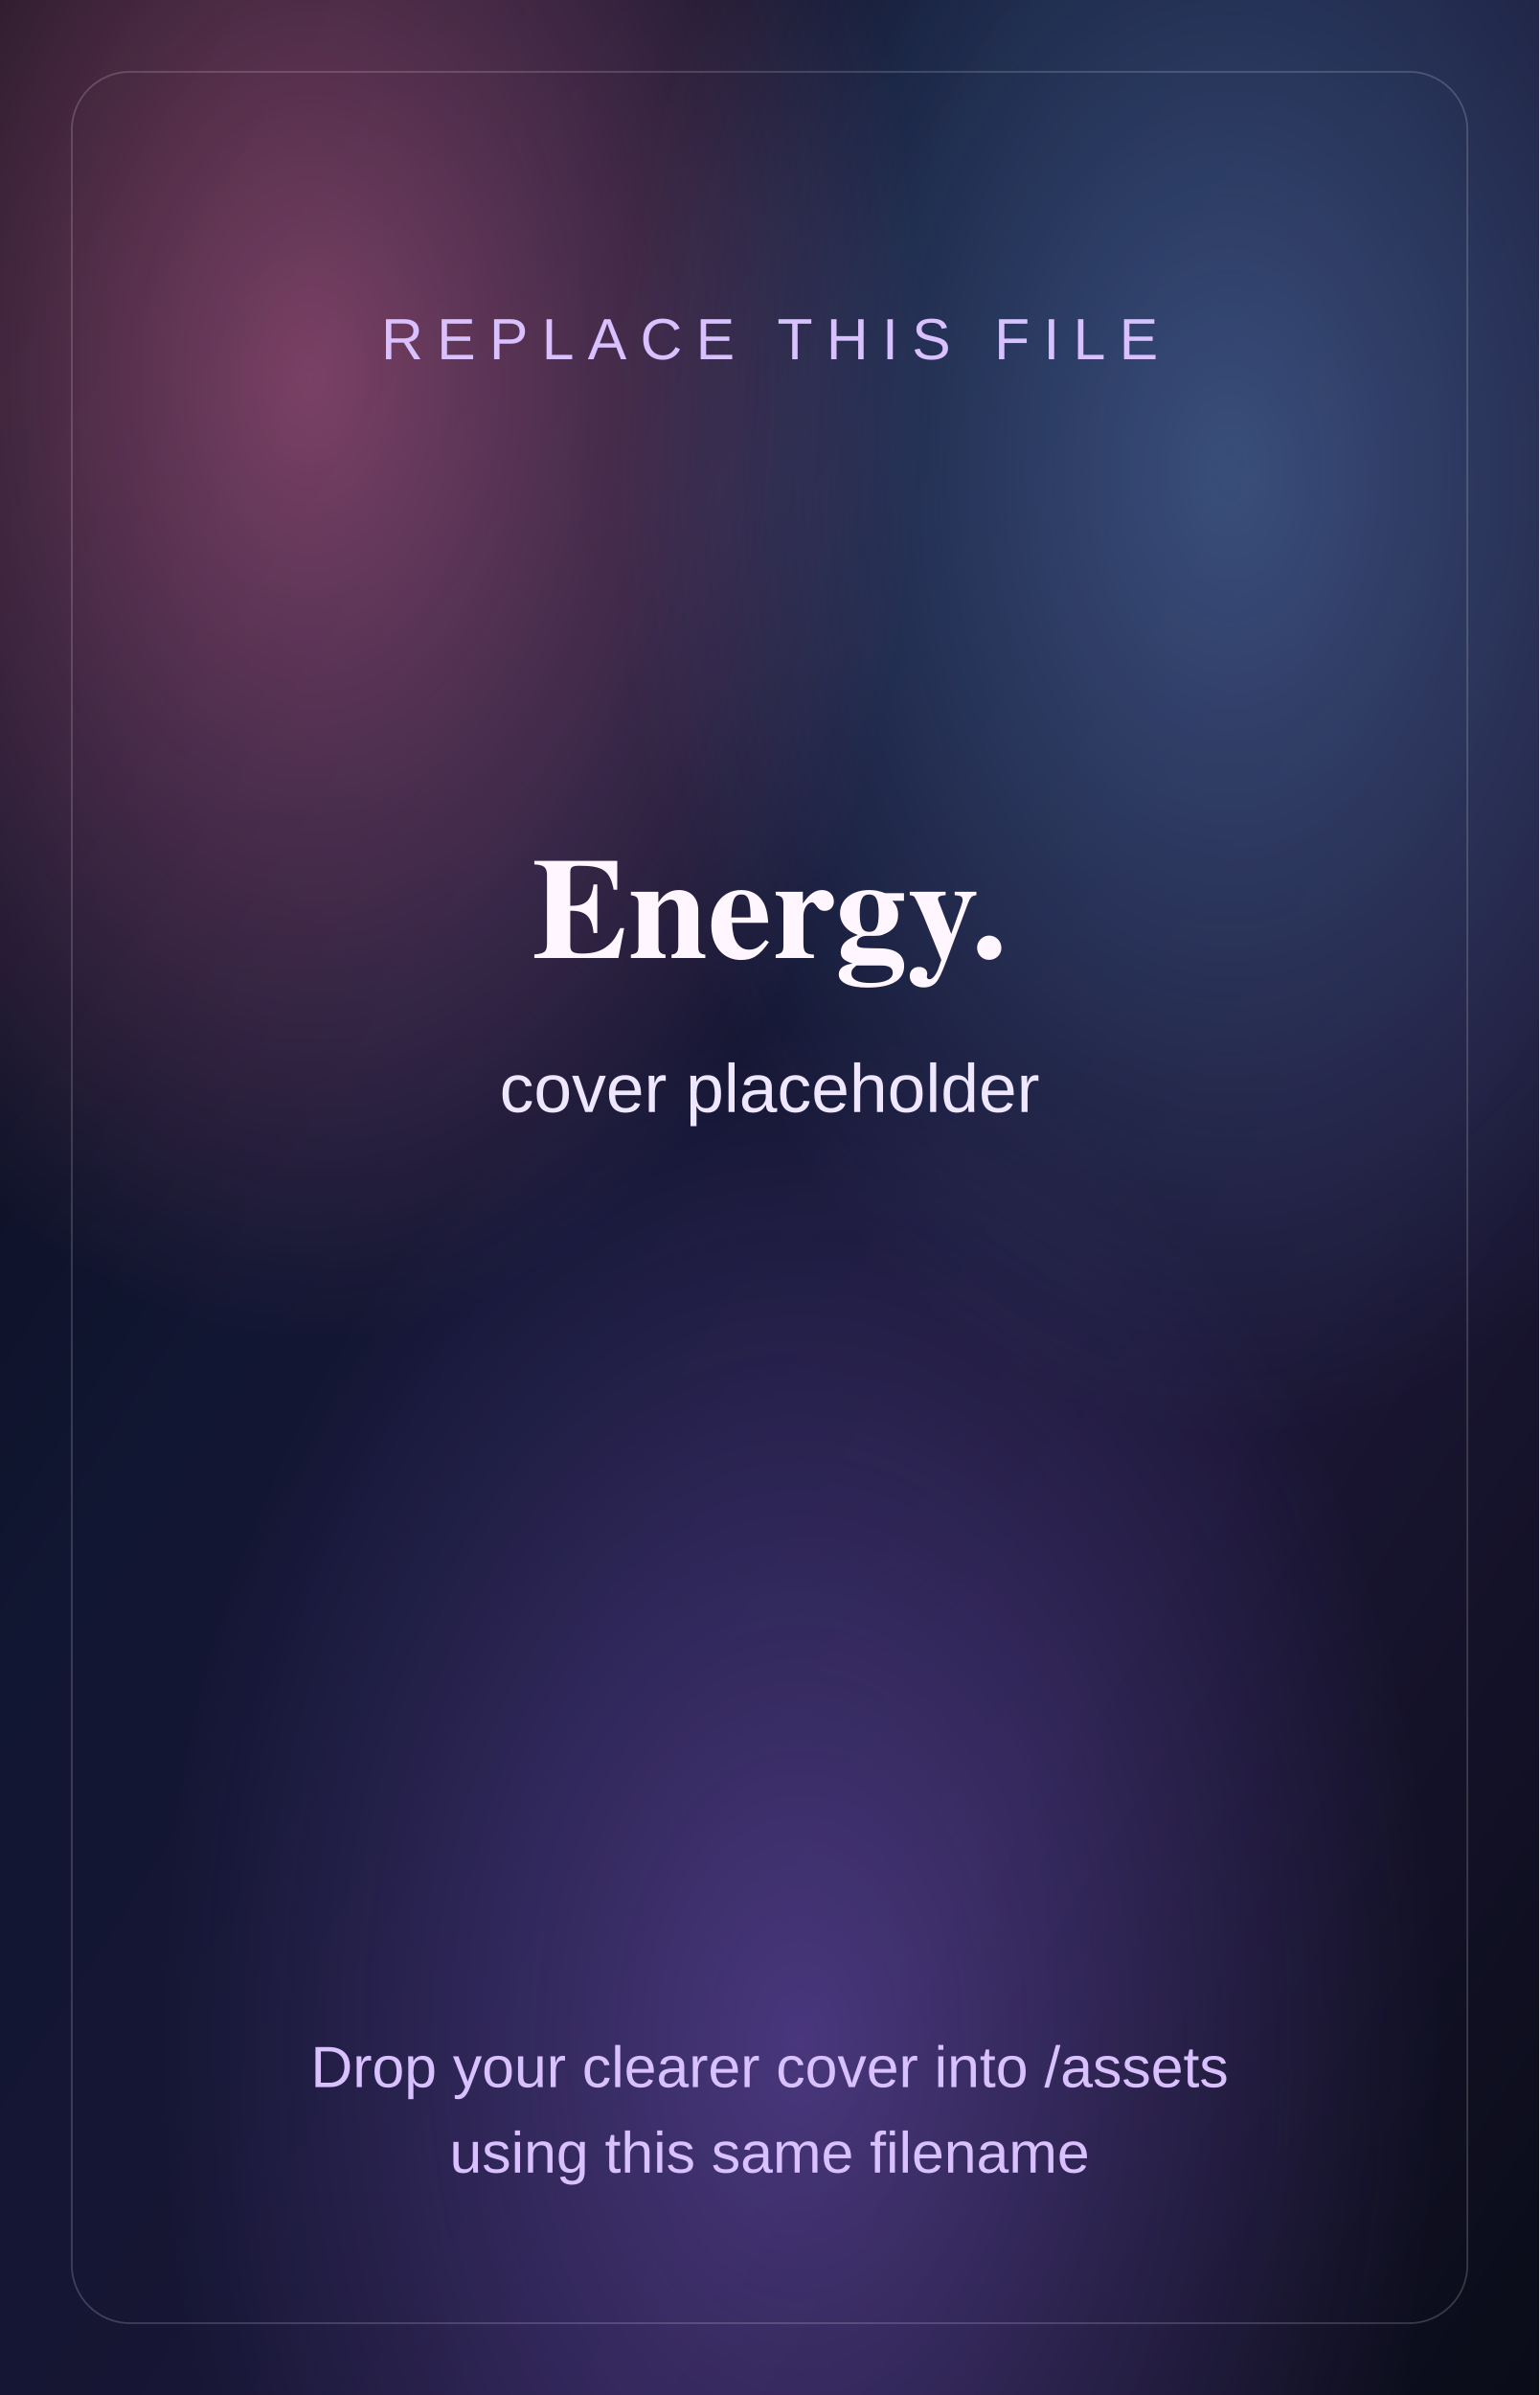
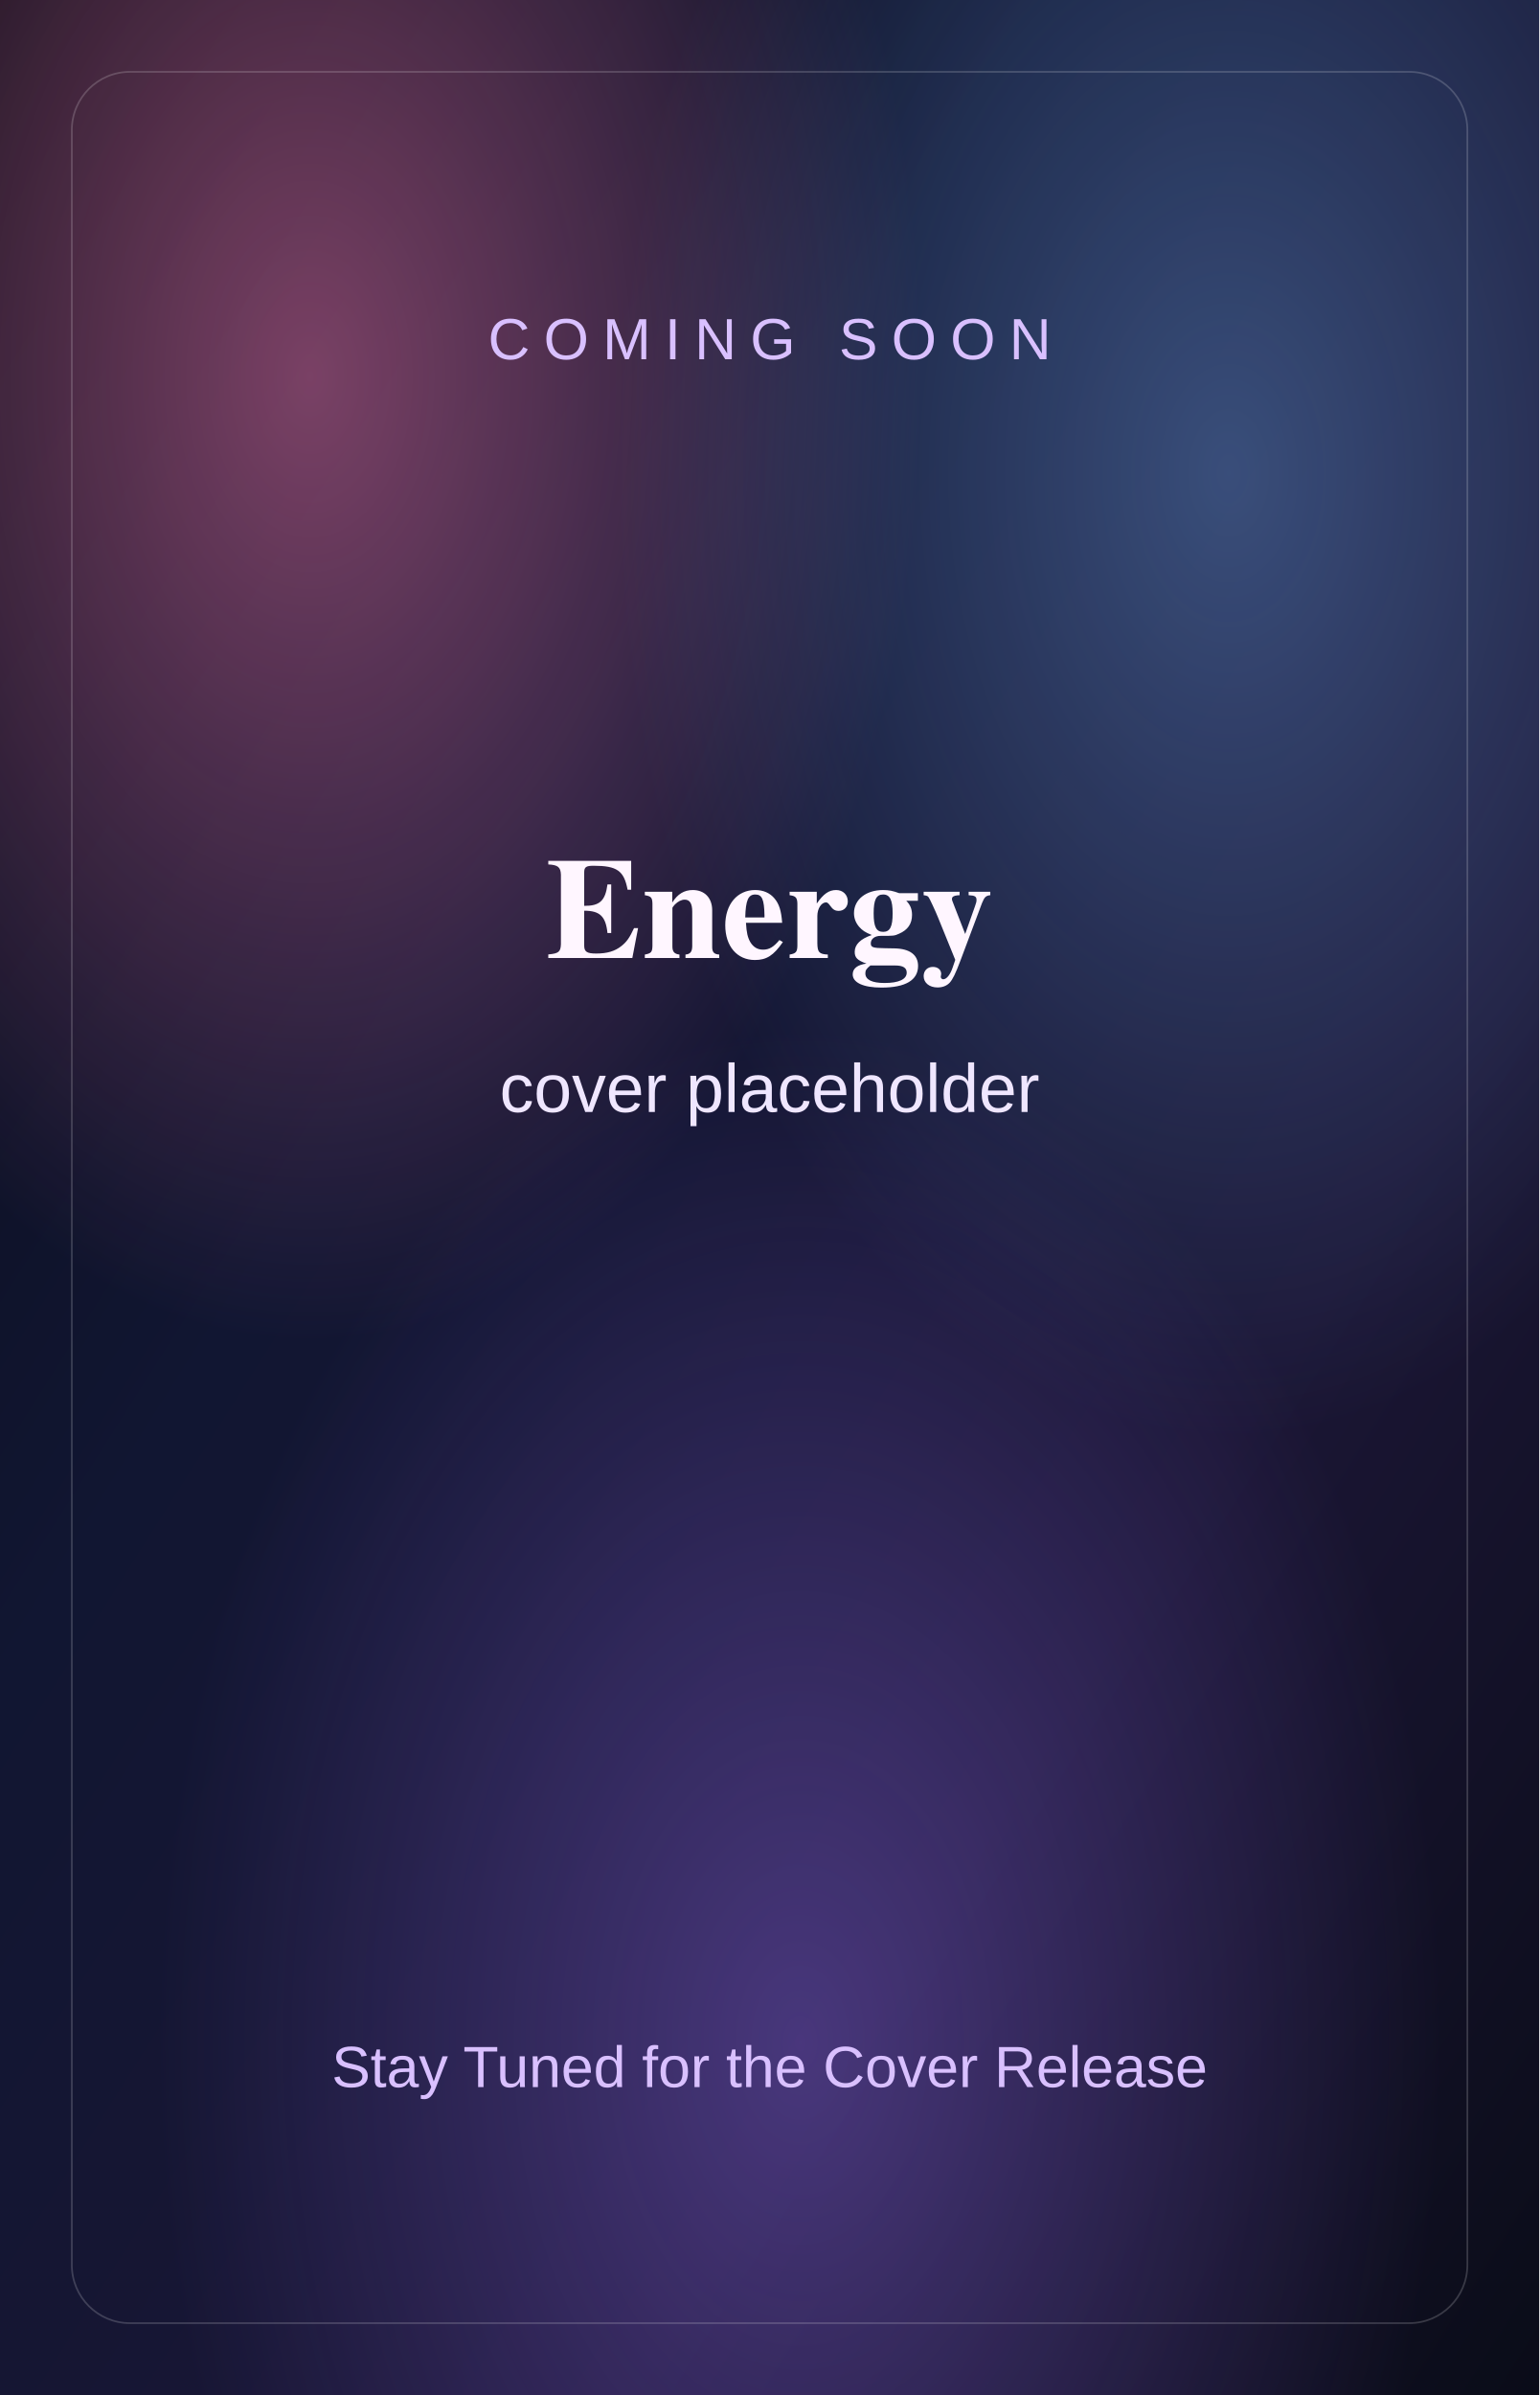
<svg xmlns="http://www.w3.org/2000/svg" width="900" height="1400" viewBox="0 0 900 1400">
  <defs>
    <linearGradient id="bg" x1="0" x2="1" y1="0" y2="1">
      <stop offset="0%" stop-color="#090b16" />
      <stop offset="35%" stop-color="#111632" />
      <stop offset="70%" stop-color="#1b1635" />
      <stop offset="100%" stop-color="#0a0c18" />
    </linearGradient>
    <radialGradient id="glow1" cx="20%" cy="16%" r="40%">
      <stop offset="0%" stop-color="#ff7cb4" stop-opacity=".45" />
      <stop offset="100%" stop-color="#ff7cb4" stop-opacity="0" />
    </radialGradient>
    <radialGradient id="glow2" cx="80%" cy="20%" r="40%">
      <stop offset="0%" stop-color="#7cb6ff" stop-opacity=".35" />
      <stop offset="100%" stop-color="#7cb6ff" stop-opacity="0" />
    </radialGradient>
    <radialGradient id="glow3" cx="52%" cy="85%" r="42%">
      <stop offset="0%" stop-color="#9d74ff" stop-opacity=".35" />
      <stop offset="100%" stop-color="#9d74ff" stop-opacity="0" />
    </radialGradient>
  </defs>
  <rect width="900" height="1400" fill="url(#bg)" />
  <rect width="900" height="1400" fill="url(#glow1)" />
  <rect width="900" height="1400" fill="url(#glow2)" />
  <rect width="900" height="1400" fill="url(#glow3)" />
  <rect x="42" y="42" width="816" height="1316" rx="34" fill="none" stroke="rgba(255,255,255,.18)" />
-   <text x="450" y="210" text-anchor="middle" fill="#d9c0ff" font-size="34" font-family="Arial, Helvetica, sans-serif" letter-spacing="8">REPLACE THIS FILE</text>
-   <text x="450" y="560" text-anchor="middle" fill="#fff6ff" font-size="84" font-weight="700" font-family="Georgia, Times, serif">Energy.</text>
+   <text x="450" y="210" text-anchor="middle" fill="#d9c0ff" font-size="34" font-family="Arial, Helvetica, sans-serif" letter-spacing="8">COMING SOON</text>
+   <text x="450" y="560" text-anchor="middle" fill="#fff6ff" font-size="84" font-weight="700" font-family="Georgia, Times, serif">Energy</text>
  <text x="450" y="650" text-anchor="middle" fill="#efe6ff" font-size="40" font-family="Arial, Helvetica, sans-serif">cover placeholder</text>
-   <text x="450" y="1220" text-anchor="middle" fill="#d9c0ff" font-size="34" font-family="Arial, Helvetica, sans-serif">Drop your clearer cover into /assets</text>
-   <text x="450" y="1270" text-anchor="middle" fill="#d9c0ff" font-size="34" font-family="Arial, Helvetica, sans-serif">using this same filename</text>
+   <text x="450" y="1220" text-anchor="middle" fill="#d9c0ff" font-size="34" font-family="Arial, Helvetica, sans-serif">Stay Tuned for the Cover Release</text>
+   <text x="450" y="1270" text-anchor="middle" fill="#d9c0ff" font-size="34" font-family="Arial, Helvetica, sans-serif">         </text>
</svg>
